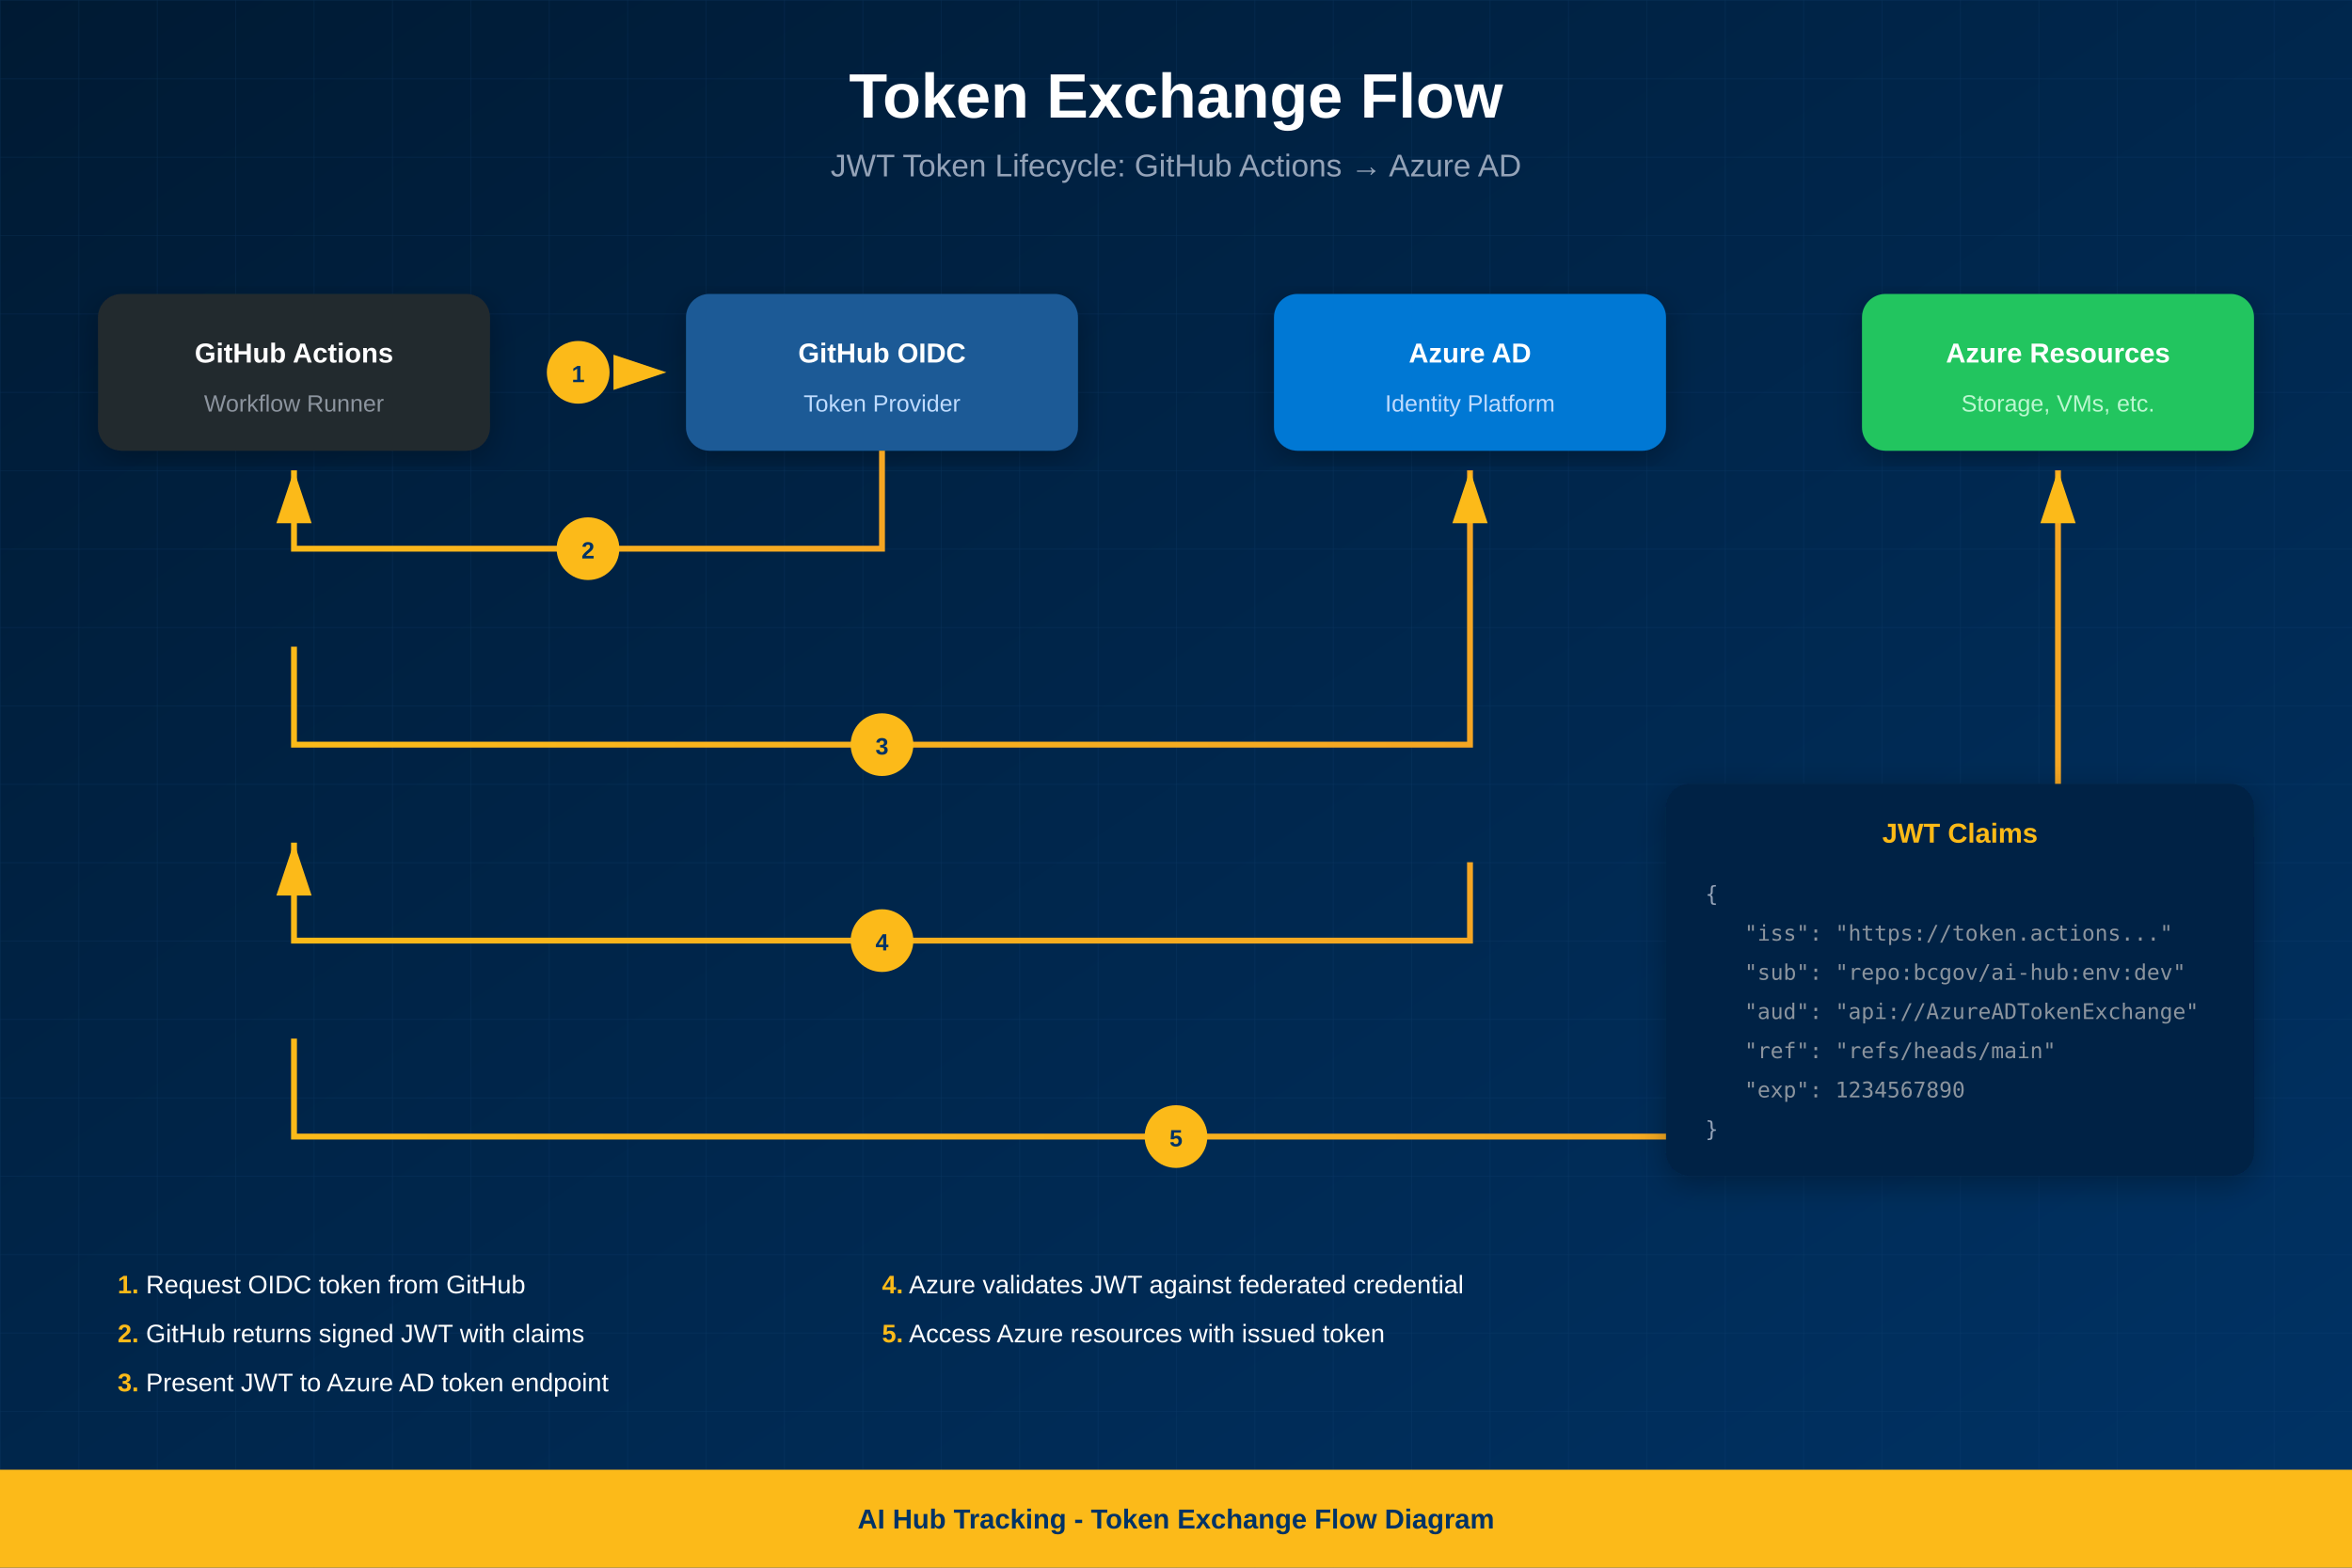
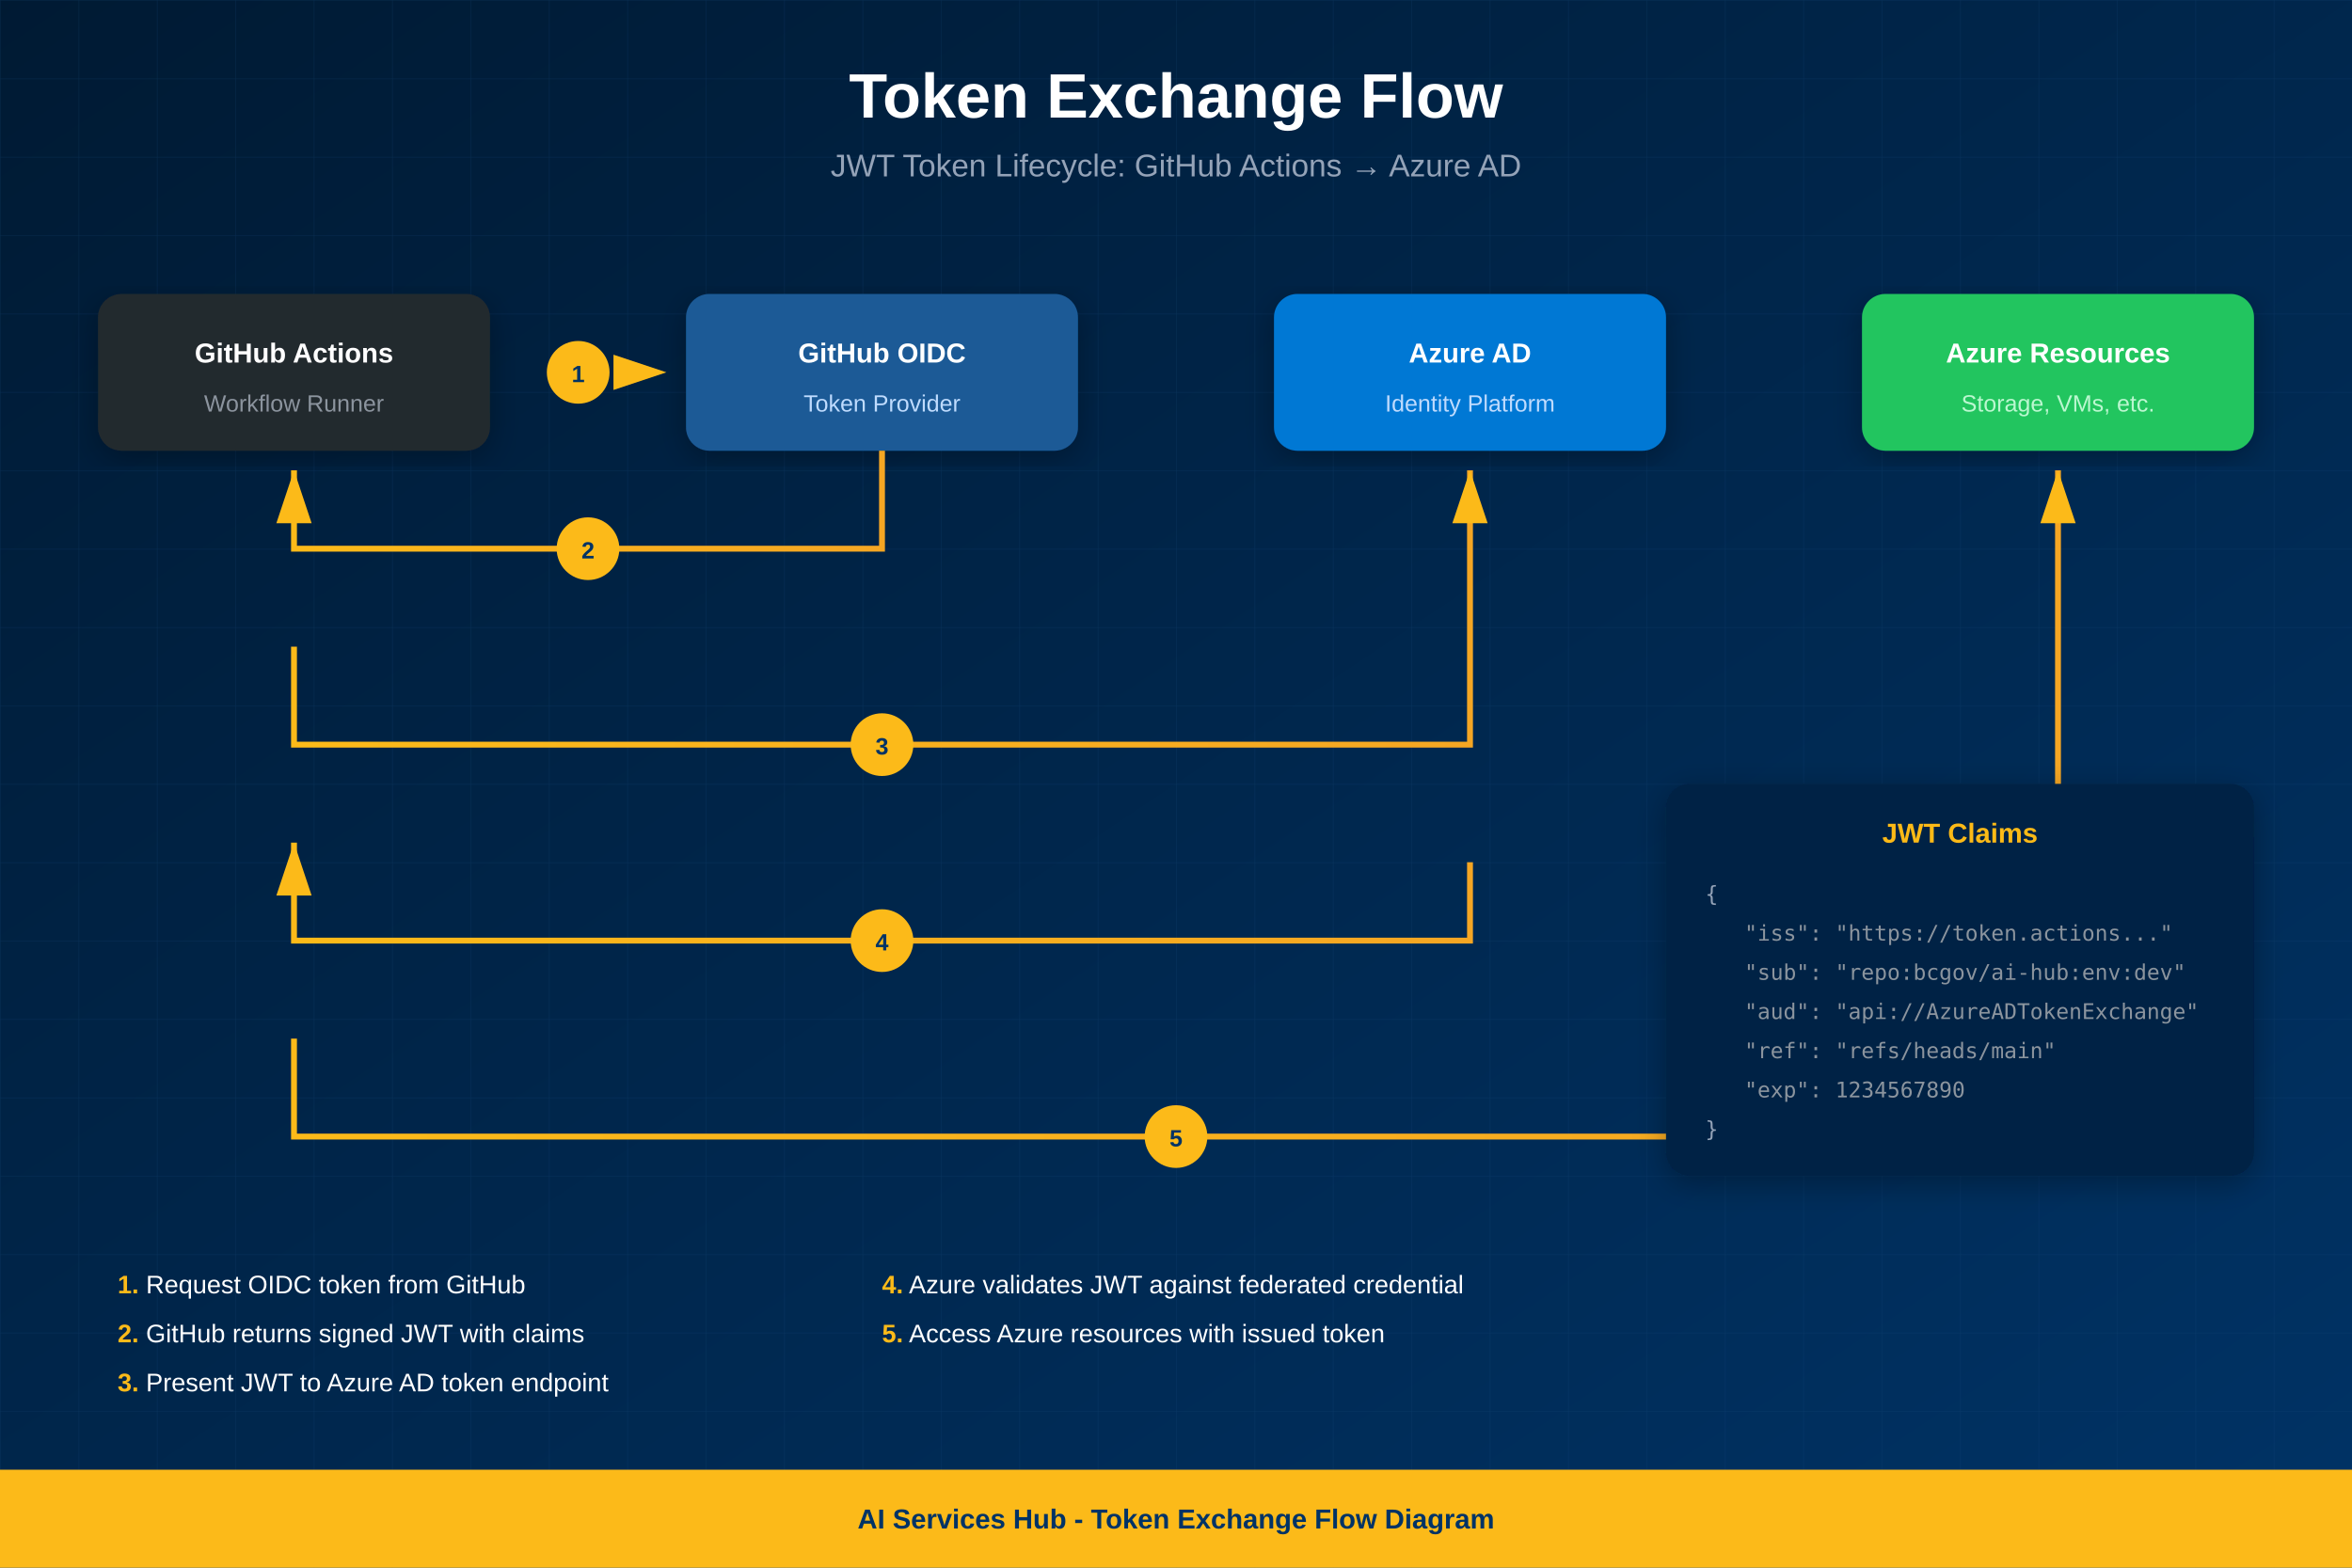
<svg xmlns="http://www.w3.org/2000/svg" viewBox="0 0 1200 800">
  <defs>
    <linearGradient id="bgGrad" x1="0%" y1="0%" x2="100%" y2="100%">
      <stop offset="0%" style="stop-color:#001a33" />
      <stop offset="100%" style="stop-color:#003366" />
    </linearGradient>
    <linearGradient id="goldGrad" x1="0%" y1="0%" x2="100%" y2="0%">
      <stop offset="0%" style="stop-color:#fcba19" />
      <stop offset="100%" style="stop-color:#f5a623" />
    </linearGradient>
    <filter id="shadow">
      <feDropShadow dx="0" dy="4" stdDeviation="8" flood-opacity="0.3" />
    </filter>
  </defs>
  <rect width="1200" height="800" fill="url(#bgGrad)" />
  <pattern id="grid" width="40" height="40" patternUnits="userSpaceOnUse">
    <path d="M 40 0 L 0 0 0 40" fill="none" stroke="#1a4d80" stroke-width="0.5" opacity="0.3" />
  </pattern>
  <rect width="1200" height="800" fill="url(#grid)" />
  <text x="600" y="60" text-anchor="middle" font-family="Arial, sans-serif" font-size="32" font-weight="bold" fill="white">Token Exchange Flow</text>
  <text x="600" y="90" text-anchor="middle" font-family="Arial, sans-serif" font-size="16" fill="#94a3b8">JWT Token Lifecycle: GitHub Actions → Azure AD</text>
  <g filter="url(#shadow)">
    <rect x="50" y="150" width="200" height="80" rx="12" fill="#24292e" />
    <text x="150" y="185" text-anchor="middle" font-family="Arial, sans-serif" font-size="14" fill="white" font-weight="bold">GitHub Actions</text>
    <text x="150" y="210" text-anchor="middle" font-family="Arial, sans-serif" font-size="12" fill="#8b949e">Workflow Runner</text>
  </g>
  <g filter="url(#shadow)">
    <rect x="350" y="150" width="200" height="80" rx="12" fill="#1a5a96" />
    <text x="450" y="185" text-anchor="middle" font-family="Arial, sans-serif" font-size="14" fill="white" font-weight="bold">GitHub OIDC</text>
    <text x="450" y="210" text-anchor="middle" font-family="Arial, sans-serif" font-size="12" fill="#bfdbfe">Token Provider</text>
  </g>
  <g filter="url(#shadow)">
    <rect x="650" y="150" width="200" height="80" rx="12" fill="#0078d4" />
    <text x="750" y="185" text-anchor="middle" font-family="Arial, sans-serif" font-size="14" fill="white" font-weight="bold">Azure AD</text>
    <text x="750" y="210" text-anchor="middle" font-family="Arial, sans-serif" font-size="12" fill="#bfdbfe">Identity Platform</text>
  </g>
  <g filter="url(#shadow)">
    <rect x="950" y="150" width="200" height="80" rx="12" fill="#22c55e" />
    <text x="1050" y="185" text-anchor="middle" font-family="Arial, sans-serif" font-size="14" fill="white" font-weight="bold">Azure Resources</text>
    <text x="1050" y="210" text-anchor="middle" font-family="Arial, sans-serif" font-size="12" fill="#bbf7d0">Storage, VMs, etc.</text>
  </g>
  <path d="M 250 190 L 340 190" stroke="url(#goldGrad)" stroke-width="3" fill="none" marker-end="url(#arrowGold)" />
  <circle cx="295" cy="190" r="16" fill="#fcba19" />
  <text x="295" y="195" text-anchor="middle" font-family="Arial, sans-serif" font-size="12" font-weight="bold" fill="#003366">1</text>
  <path d="M 450 230 L 450 280 L 150 280 L 150 240" stroke="url(#goldGrad)" stroke-width="3" fill="none" marker-end="url(#arrowGold)" />
  <circle cx="300" cy="280" r="16" fill="#fcba19" />
  <text x="300" y="285" text-anchor="middle" font-family="Arial, sans-serif" font-size="12" font-weight="bold" fill="#003366">2</text>
  <path d="M 150 330 L 150 380 L 750 380 L 750 240" stroke="url(#goldGrad)" stroke-width="3" fill="none" marker-end="url(#arrowGold)" />
  <circle cx="450" cy="380" r="16" fill="#fcba19" />
  <text x="450" y="385" text-anchor="middle" font-family="Arial, sans-serif" font-size="12" font-weight="bold" fill="#003366">3</text>
  <path d="M 750 440 L 750 480 L 150 480 L 150 430" stroke="url(#goldGrad)" stroke-width="3" fill="none" marker-end="url(#arrowGold)" />
  <circle cx="450" cy="480" r="16" fill="#fcba19" />
  <text x="450" y="485" text-anchor="middle" font-family="Arial, sans-serif" font-size="12" font-weight="bold" fill="#003366">4</text>
  <path d="M 150 530 L 150 580 L 1050 580 L 1050 240" stroke="url(#goldGrad)" stroke-width="3" fill="none" marker-end="url(#arrowGold)" />
  <circle cx="600" cy="580" r="16" fill="#fcba19" />
  <text x="600" y="585" text-anchor="middle" font-family="Arial, sans-serif" font-size="12" font-weight="bold" fill="#003366">5</text>
  <defs>
    <marker id="arrowGold" markerWidth="10" markerHeight="10" refX="9" refY="3" orient="auto" markerUnits="strokeWidth">
      <path d="M0,0 L0,6 L9,3 z" fill="#fcba19" />
    </marker>
  </defs>
  <g font-family="Arial, sans-serif" font-size="13" fill="white">
    <text x="60" y="660">
      <tspan font-weight="bold" fill="#fcba19">1.</tspan> Request OIDC token from GitHub</text>
    <text x="60" y="685">
      <tspan font-weight="bold" fill="#fcba19">2.</tspan> GitHub returns signed JWT with claims</text>
    <text x="60" y="710">
      <tspan font-weight="bold" fill="#fcba19">3.</tspan> Present JWT to Azure AD token endpoint</text>
    <text x="450" y="660">
      <tspan font-weight="bold" fill="#fcba19">4.</tspan> Azure validates JWT against federated credential</text>
    <text x="450" y="685">
      <tspan font-weight="bold" fill="#fcba19">5.</tspan> Access Azure resources with issued token</text>
  </g>
  <g filter="url(#shadow)">
    <rect x="850" y="400" width="300" height="200" rx="12" fill="#002244" />
    <text x="1000" y="430" text-anchor="middle" font-family="Arial, sans-serif" font-size="14" font-weight="bold" fill="#fcba19">JWT Claims</text>
    <text x="870" y="460" font-family="monospace" font-size="11" fill="#94a3b8">{</text>
    <text x="890" y="480" font-family="monospace" font-size="11" fill="#8b949e">"iss": "https://token.actions..."</text>
    <text x="890" y="500" font-family="monospace" font-size="11" fill="#8b949e">"sub": "repo:bcgov/ai-hub:env:dev"</text>
    <text x="890" y="520" font-family="monospace" font-size="11" fill="#8b949e">"aud": "api://AzureADTokenExchange"</text>
    <text x="890" y="540" font-family="monospace" font-size="11" fill="#8b949e">"ref": "refs/heads/main"</text>
    <text x="890" y="560" font-family="monospace" font-size="11" fill="#8b949e">"exp": 1234567890</text>
    <text x="870" y="580" font-family="monospace" font-size="11" fill="#94a3b8">}</text>
  </g>
  <rect x="0" y="750" width="1200" height="50" fill="#fcba19" />
-   <text x="600" y="780" text-anchor="middle" font-family="Arial, sans-serif" font-size="14" font-weight="bold" fill="#003366">AI Hub Tracking - Token Exchange Flow Diagram</text>
+   <text x="600" y="780" text-anchor="middle" font-family="Arial, sans-serif" font-size="14" font-weight="bold" fill="#003366">AI Services Hub - Token Exchange Flow Diagram</text>
</svg>
